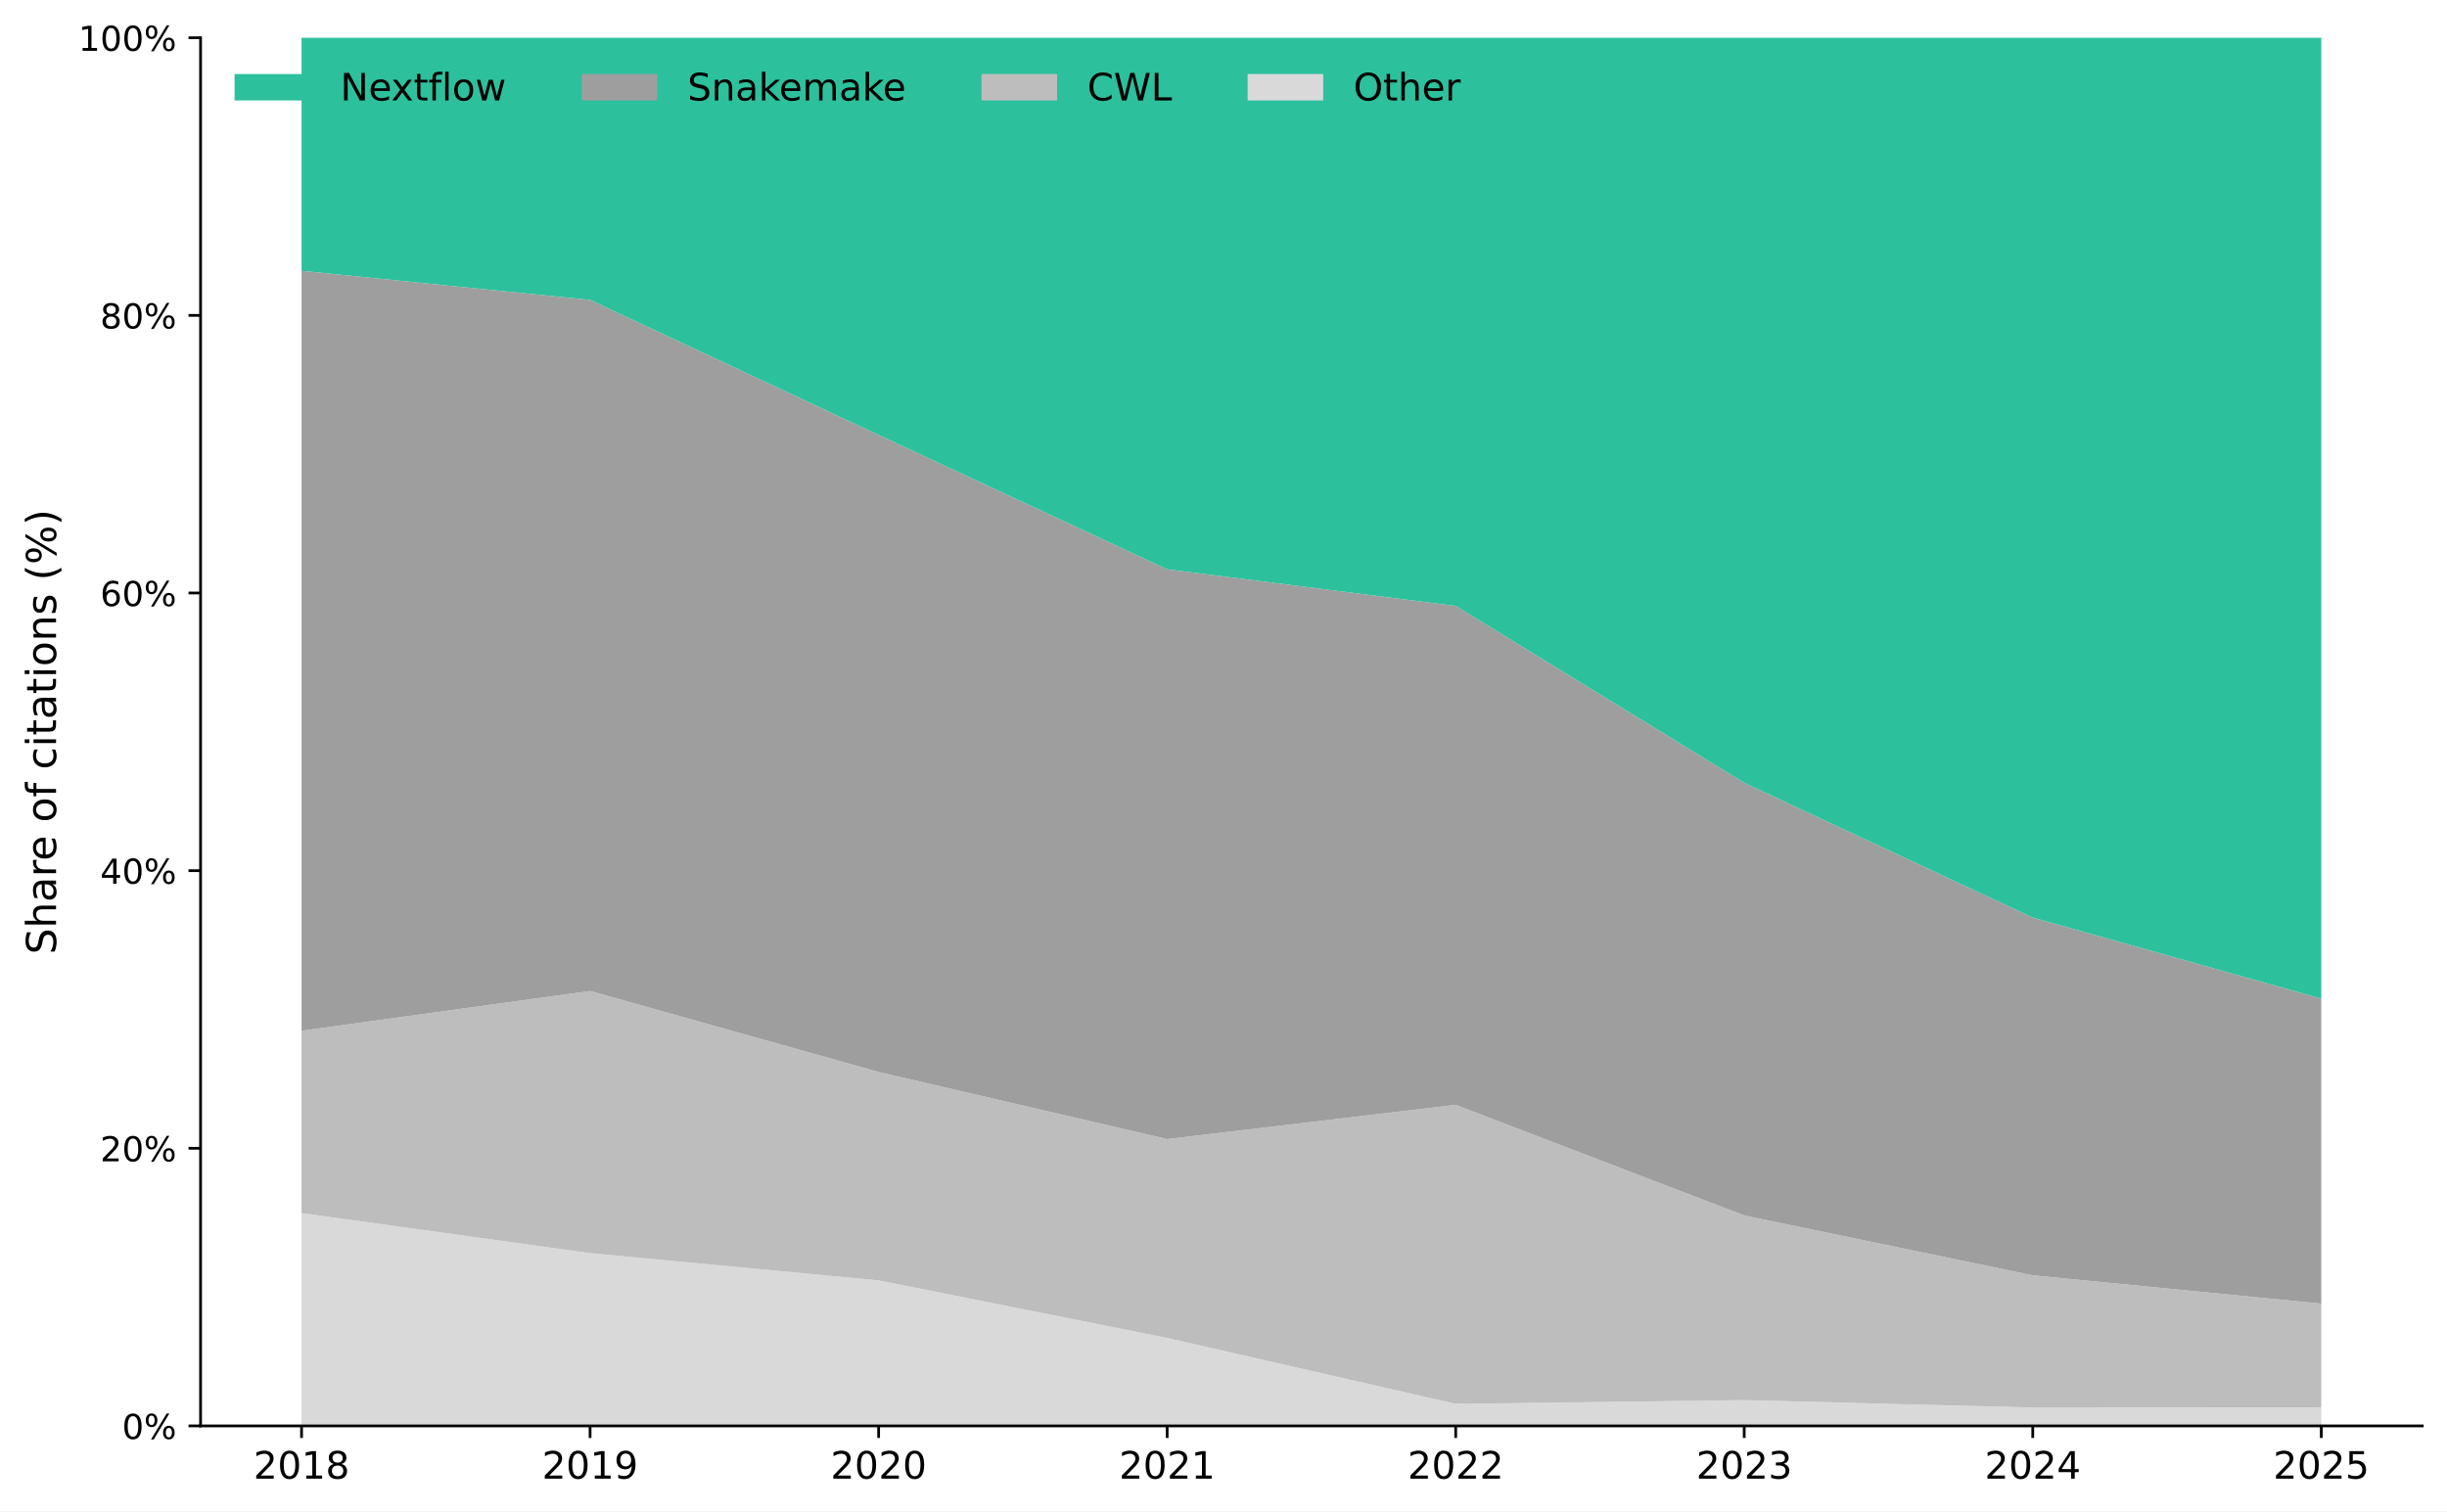
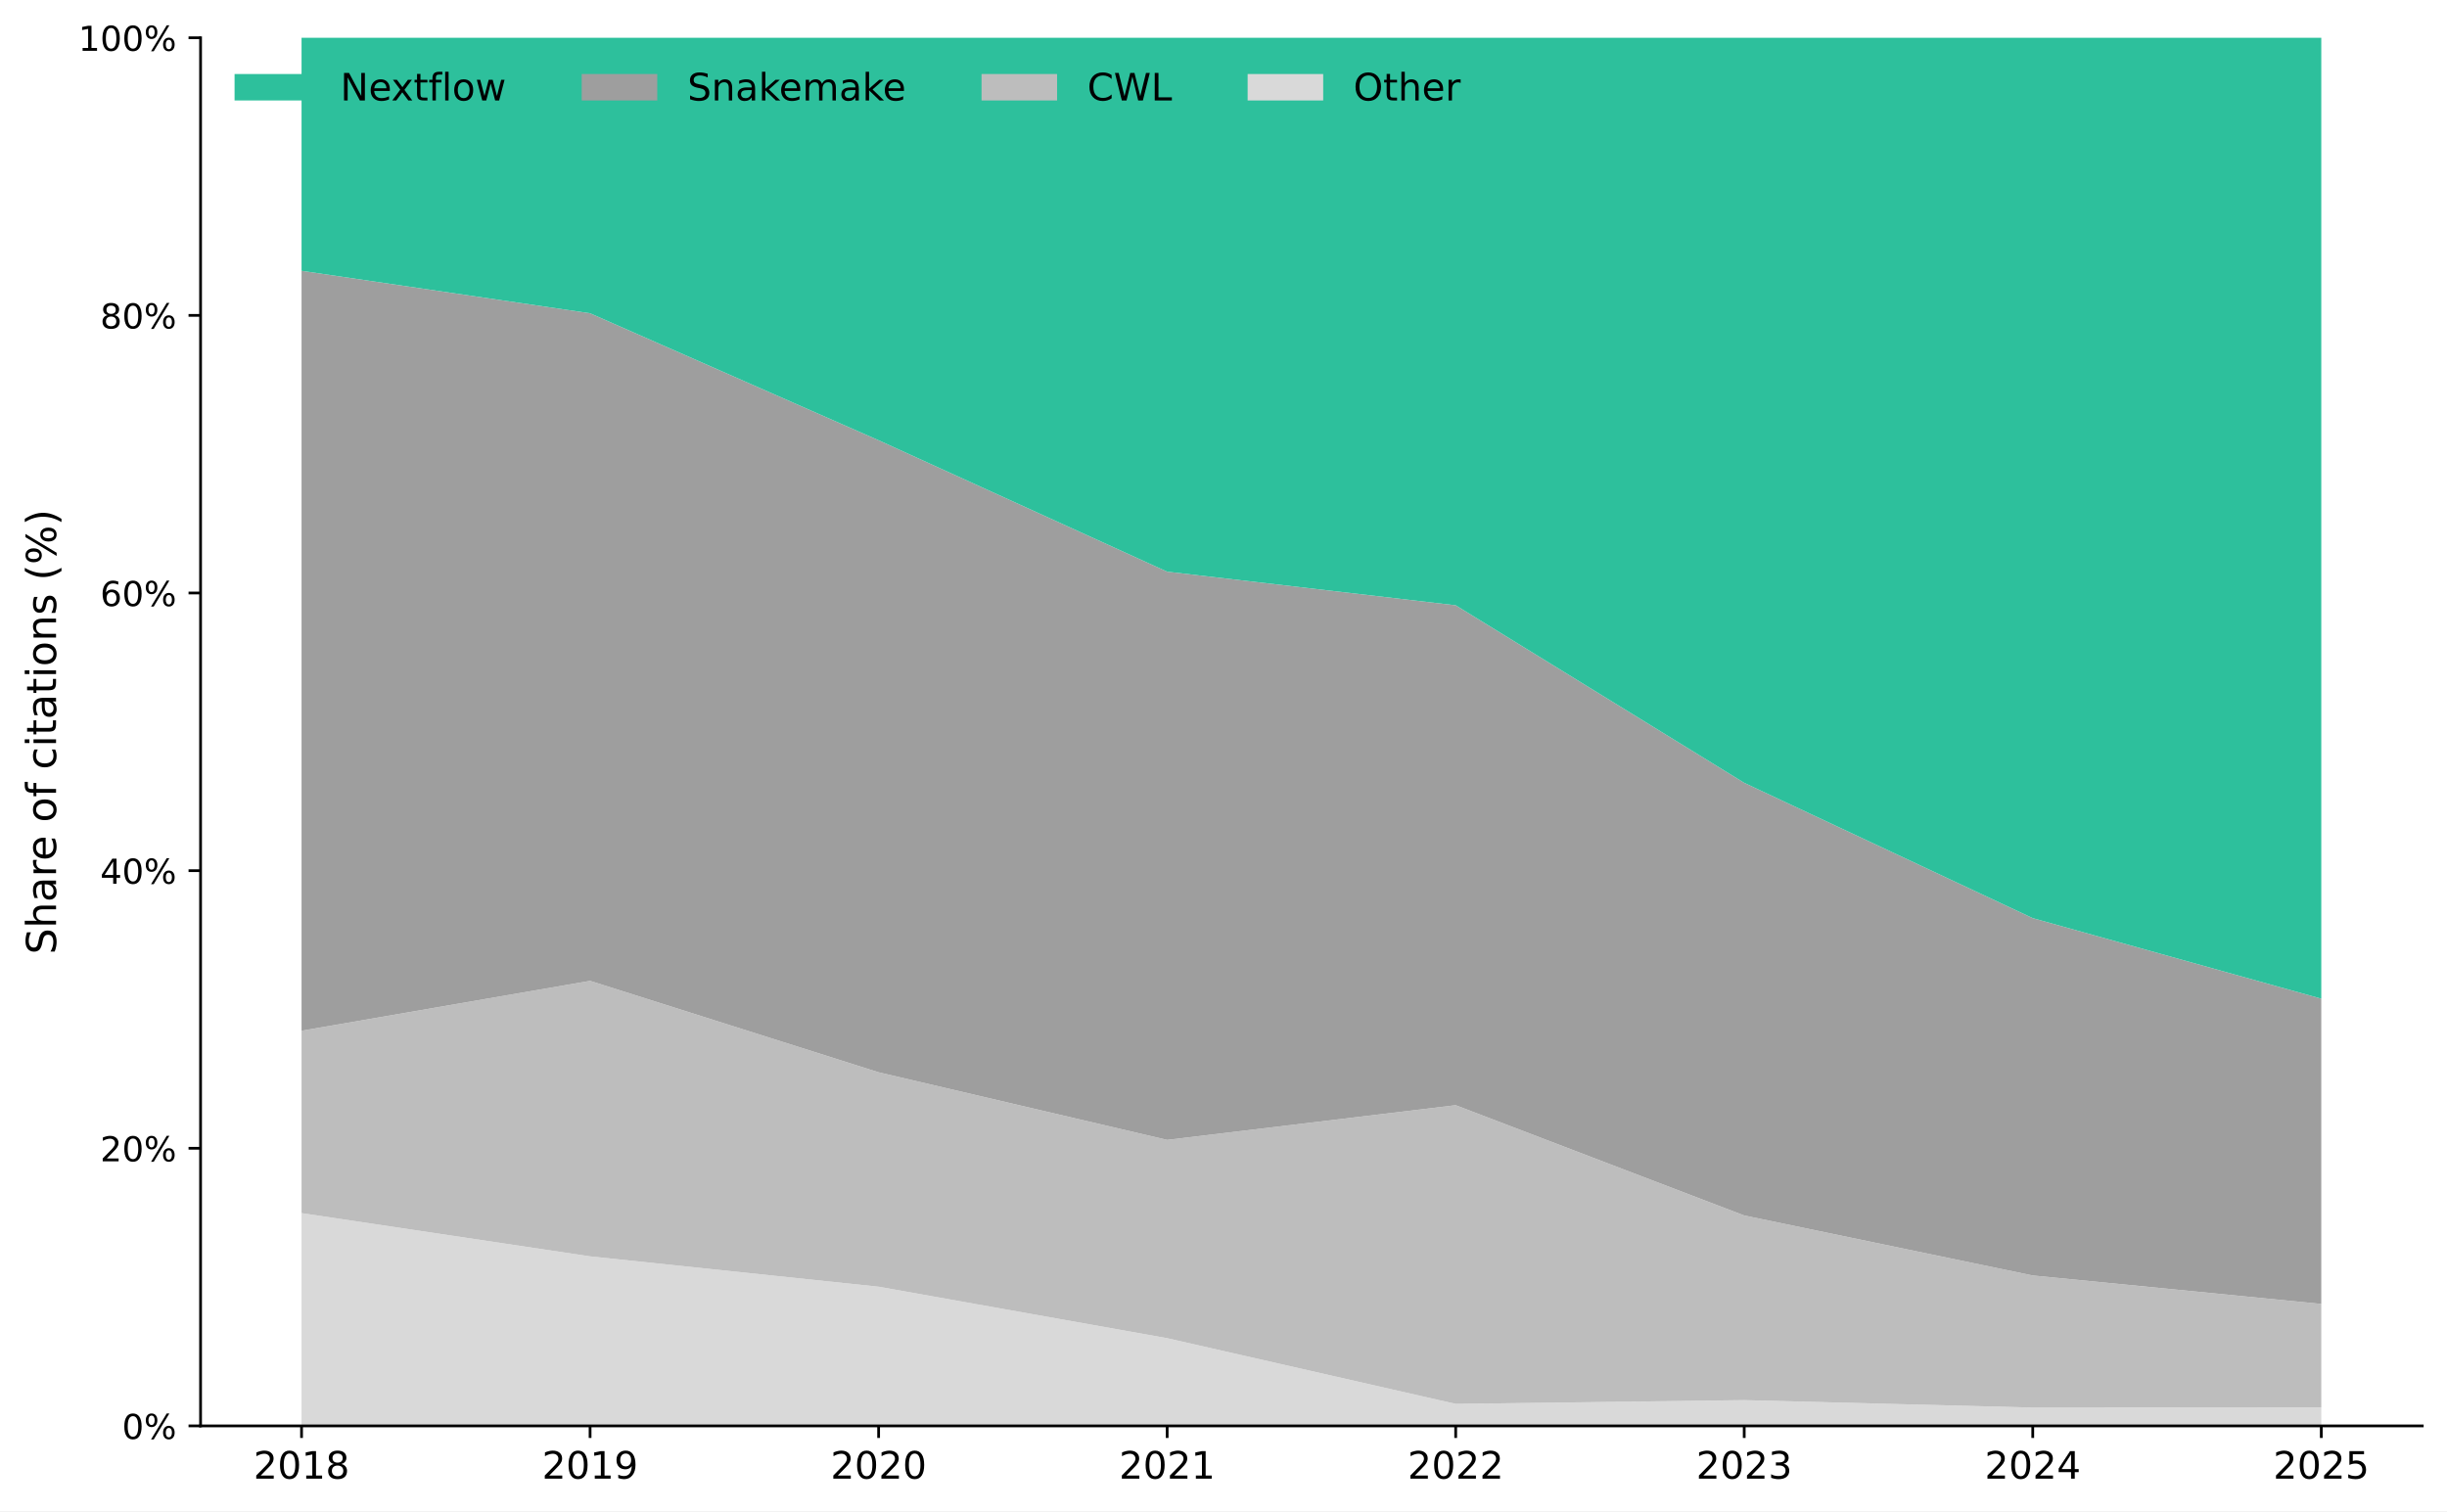
<svg xmlns="http://www.w3.org/2000/svg" xmlns:xlink="http://www.w3.org/1999/xlink" width="712.548pt" height="440.125pt" viewBox="0 0 712.548 440.125" version="1.1">
  <defs>
    <style type="text/css">*{stroke-linejoin: round; stroke-linecap: butt}</style>
  </defs>
  <g id="figure_1">
    <g id="patch_1">
      <path d="M -0 440.125  L 712.548 440.125  L 712.548 0  L -0 0  z " style="fill: #ffffff" />
    </g>
    <g id="axes_1">
      <g id="patch_2">
        <path d="M 58.403 415.279  L 705.348 415.279  L 705.348 10.999  L 58.403 10.999  z " style="fill: #ffffff" />
      </g>
      <g id="FillBetweenPolyCollection_1">
-         <path d="M 87.809 353.309  L 87.809 415.279  L 171.828 415.279  L 255.847 415.279  L 339.866 415.279  L 423.885 415.279  L 507.904 415.279  L 591.922 415.279  L 675.941 415.279  L 675.941 409.884  L 675.941 409.884  L 591.922 409.936  L 507.904 407.775  L 423.885 408.862  L 339.866 389.664  L 255.847 372.904  L 171.828 364.961  L 87.809 353.309  z " clip-path="url(#pd022eeaad9)" style="fill: #d9d9d9" />
+         <path d="M 87.809 353.309  L 87.809 415.279  L 171.828 415.279  L 255.847 415.279  L 339.866 415.279  L 423.885 415.279  L 507.904 415.279  L 591.922 415.279  L 675.941 415.279  L 675.941 409.87  L 675.941 409.87  L 591.922 409.942  L 507.904 407.775  L 423.885 408.869  L 339.866 389.734  L 255.847 374.742  L 171.828 365.902  L 87.809 353.309  z " clip-path="url(#p72405de81a)" style="fill: #d9d9d9" />
      </g>
      <g id="FillBetweenPolyCollection_2">
-         <path d="M 87.809 300.192  L 87.809 353.309  L 171.828 364.961  L 255.847 372.904  L 339.866 389.664  L 423.885 408.862  L 507.904 407.775  L 591.922 409.936  L 675.941 409.884  L 675.941 379.671  L 675.941 379.671  L 591.922 371.423  L 507.904 353.996  L 423.885 321.772  L 339.866 331.75  L 255.847 312.205  L 171.828 288.616  L 87.809 300.192  z " clip-path="url(#pd022eeaad9)" style="fill: #bdbdbd" />
+         <path d="M 87.809 300.192  L 87.809 353.309  L 171.828 365.902  L 255.847 374.742  L 339.866 389.734  L 423.885 408.869  L 507.904 407.775  L 591.922 409.942  L 675.941 409.87  L 675.941 379.756  L 675.941 379.756  L 591.922 371.471  L 507.904 353.996  L 423.885 321.878  L 339.866 331.98  L 255.847 312.292  L 171.828 285.663  L 87.809 300.192  z " clip-path="url(#p72405de81a)" style="fill: #bdbdbd" />
      </g>
      <g id="FillBetweenPolyCollection_3">
-         <path d="M 87.809 78.871  L 87.809 300.192  L 171.828 288.616  L 255.847 312.205  L 339.866 331.75  L 423.885 321.772  L 507.904 353.996  L 591.922 371.423  L 675.941 379.671  L 675.941 290.83  L 675.941 290.83  L 591.922 267.236  L 507.904 227.991  L 423.885 176.47  L 339.866 165.806  L 255.847 126.671  L 171.828 87.344  L 87.809 78.871  z " clip-path="url(#pd022eeaad9)" style="fill: #9e9e9e" />
+         <path d="M 87.809 78.871  L 87.809 300.192  L 171.828 285.663  L 255.847 312.292  L 339.866 331.98  L 423.885 321.878  L 507.904 353.996  L 591.922 371.471  L 675.941 379.756  L 675.941 290.858  L 675.941 290.858  L 591.922 267.399  L 507.904 227.991  L 423.885 176.282  L 339.866 166.492  L 255.847 128.229  L 171.828 91.238  L 87.809 78.871  z " clip-path="url(#p72405de81a)" style="fill: #9e9e9e" />
      </g>
      <g id="FillBetweenPolyCollection_4">
-         <path d="M 87.809 10.999  L 87.809 78.871  L 171.828 87.344  L 255.847 126.671  L 339.866 165.806  L 423.885 176.47  L 507.904 227.991  L 591.922 267.236  L 675.941 290.83  L 675.941 10.999  L 675.941 10.999  L 591.922 10.999  L 507.904 10.999  L 423.885 10.999  L 339.866 10.999  L 255.847 10.999  L 171.828 10.999  L 87.809 10.999  z " clip-path="url(#pd022eeaad9)" style="fill: #2dc09c" />
+         <path d="M 87.809 10.999  L 87.809 78.871  L 171.828 91.238  L 255.847 128.229  L 339.866 166.492  L 423.885 176.282  L 507.904 227.991  L 591.922 267.399  L 675.941 290.858  L 675.941 10.999  L 675.941 10.999  L 591.922 10.999  L 507.904 10.999  L 423.885 10.999  L 339.866 10.999  L 255.847 10.999  L 171.828 10.999  L 87.809 10.999  z " clip-path="url(#p72405de81a)" style="fill: #2dc09c" />
      </g>
      <g id="matplotlib.axis_1">
        <g id="xtick_1">
          <g id="line2d_1">
            <defs>
-               <path id="m0957de2e2f" d="M 0 0  L 0 3.5  " style="stroke: #000000; stroke-width: 0.8" />
-             </defs>
-             <g>
-               <use xlink:href="#m0957de2e2f" x="87.809" y="415.279" style="stroke: #000000; stroke-width: 0.8" />
+               <path id="me6b4091729" d="M 0 0  L 0 3.5  " style="stroke: #000000; stroke-width: 0.8" />
+             </defs>
+             <g>
+               <use xlink:href="#me6b4091729" x="87.809" y="415.279" style="stroke: #000000; stroke-width: 0.8" />
            </g>
          </g>
          <g id="text_1">
            <g transform="translate(73.8119 430.6375) scale(0.11 -0.11)">
              <defs>
                <path id="DejaVuSans-32" d="M 1228 531  L 3431 531  L 3431 0  L 469 0  L 469 531  Q 828 903 1448 1529  Q 2069 2156 2228 2338  Q 2531 2678 2651 2914  Q 2772 3150 2772 3378  Q 2772 3750 2511 3984  Q 2250 4219 1831 4219  Q 1534 4219 1204 4116  Q 875 4013 500 3803  L 500 4441  Q 881 4594 1212 4672  Q 1544 4750 1819 4750  Q 2544 4750 2975 4387  Q 3406 4025 3406 3419  Q 3406 3131 3298 2873  Q 3191 2616 2906 2266  Q 2828 2175 2409 1742  Q 1991 1309 1228 531  z " transform="scale(0.015625)" />
                <path id="DejaVuSans-30" d="M 2034 4250  Q 1547 4250 1301 3770  Q 1056 3291 1056 2328  Q 1056 1369 1301 889  Q 1547 409 2034 409  Q 2525 409 2770 889  Q 3016 1369 3016 2328  Q 3016 3291 2770 3770  Q 2525 4250 2034 4250  z M 2034 4750  Q 2819 4750 3233 4129  Q 3647 3509 3647 2328  Q 3647 1150 3233 529  Q 2819 -91 2034 -91  Q 1250 -91 836 529  Q 422 1150 422 2328  Q 422 3509 836 4129  Q 1250 4750 2034 4750  z " transform="scale(0.015625)" />
                <path id="DejaVuSans-31" d="M 794 531  L 1825 531  L 1825 4091  L 703 3866  L 703 4441  L 1819 4666  L 2450 4666  L 2450 531  L 3481 531  L 3481 0  L 794 0  L 794 531  z " transform="scale(0.015625)" />
                <path id="DejaVuSans-38" d="M 2034 2216  Q 1584 2216 1326 1975  Q 1069 1734 1069 1313  Q 1069 891 1326 650  Q 1584 409 2034 409  Q 2484 409 2743 651  Q 3003 894 3003 1313  Q 3003 1734 2745 1975  Q 2488 2216 2034 2216  z M 1403 2484  Q 997 2584 770 2862  Q 544 3141 544 3541  Q 544 4100 942 4425  Q 1341 4750 2034 4750  Q 2731 4750 3128 4425  Q 3525 4100 3525 3541  Q 3525 3141 3298 2862  Q 3072 2584 2669 2484  Q 3125 2378 3379 2068  Q 3634 1759 3634 1313  Q 3634 634 3220 271  Q 2806 -91 2034 -91  Q 1263 -91 848 271  Q 434 634 434 1313  Q 434 1759 690 2068  Q 947 2378 1403 2484  z M 1172 3481  Q 1172 3119 1398 2916  Q 1625 2713 2034 2713  Q 2441 2713 2670 2916  Q 2900 3119 2900 3481  Q 2900 3844 2670 4047  Q 2441 4250 2034 4250  Q 1625 4250 1398 4047  Q 1172 3844 1172 3481  z " transform="scale(0.015625)" />
              </defs>
              <use xlink:href="#DejaVuSans-32" />
              <use xlink:href="#DejaVuSans-30" transform="translate(63.62305 0)" />
              <use xlink:href="#DejaVuSans-31" transform="translate(127.2461 0)" />
              <use xlink:href="#DejaVuSans-38" transform="translate(190.8691 0)" />
            </g>
          </g>
        </g>
        <g id="xtick_2">
          <g id="line2d_2">
            <g>
-               <use xlink:href="#m0957de2e2f" x="171.828" y="415.279" style="stroke: #000000; stroke-width: 0.8" />
+               <use xlink:href="#me6b4091729" x="171.828" y="415.279" style="stroke: #000000; stroke-width: 0.8" />
            </g>
          </g>
          <g id="text_2">
            <g transform="translate(157.8307 430.6375) scale(0.11 -0.11)">
              <defs>
                <path id="DejaVuSans-39" d="M 703 97  L 703 672  Q 941 559 1184 500  Q 1428 441 1663 441  Q 2288 441 2617 861  Q 2947 1281 2994 2138  Q 2813 1869 2534 1725  Q 2256 1581 1919 1581  Q 1219 1581 811 2004  Q 403 2428 403 3163  Q 403 3881 828 4315  Q 1253 4750 1959 4750  Q 2769 4750 3195 4129  Q 3622 3509 3622 2328  Q 3622 1225 3098 567  Q 2575 -91 1691 -91  Q 1453 -91 1209 -44  Q 966 3 703 97  z M 1959 2075  Q 2384 2075 2632 2365  Q 2881 2656 2881 3163  Q 2881 3666 2632 3958  Q 2384 4250 1959 4250  Q 1534 4250 1286 3958  Q 1038 3666 1038 3163  Q 1038 2656 1286 2365  Q 1534 2075 1959 2075  z " transform="scale(0.015625)" />
              </defs>
              <use xlink:href="#DejaVuSans-32" />
              <use xlink:href="#DejaVuSans-30" transform="translate(63.62305 0)" />
              <use xlink:href="#DejaVuSans-31" transform="translate(127.2461 0)" />
              <use xlink:href="#DejaVuSans-39" transform="translate(190.8691 0)" />
            </g>
          </g>
        </g>
        <g id="xtick_3">
          <g id="line2d_3">
            <g>
-               <use xlink:href="#m0957de2e2f" x="255.847" y="415.279" style="stroke: #000000; stroke-width: 0.8" />
+               <use xlink:href="#me6b4091729" x="255.847" y="415.279" style="stroke: #000000; stroke-width: 0.8" />
            </g>
          </g>
          <g id="text_3">
            <g transform="translate(241.8496 430.6375) scale(0.11 -0.11)">
              <use xlink:href="#DejaVuSans-32" />
              <use xlink:href="#DejaVuSans-30" transform="translate(63.62305 0)" />
              <use xlink:href="#DejaVuSans-32" transform="translate(127.2461 0)" />
              <use xlink:href="#DejaVuSans-30" transform="translate(190.8691 0)" />
            </g>
          </g>
        </g>
        <g id="xtick_4">
          <g id="line2d_4">
            <g>
-               <use xlink:href="#m0957de2e2f" x="339.866" y="415.279" style="stroke: #000000; stroke-width: 0.8" />
+               <use xlink:href="#me6b4091729" x="339.866" y="415.279" style="stroke: #000000; stroke-width: 0.8" />
            </g>
          </g>
          <g id="text_4">
            <g transform="translate(325.8684 430.6375) scale(0.11 -0.11)">
              <use xlink:href="#DejaVuSans-32" />
              <use xlink:href="#DejaVuSans-30" transform="translate(63.62305 0)" />
              <use xlink:href="#DejaVuSans-32" transform="translate(127.2461 0)" />
              <use xlink:href="#DejaVuSans-31" transform="translate(190.8691 0)" />
            </g>
          </g>
        </g>
        <g id="xtick_5">
          <g id="line2d_5">
            <g>
-               <use xlink:href="#m0957de2e2f" x="423.885" y="415.279" style="stroke: #000000; stroke-width: 0.8" />
+               <use xlink:href="#me6b4091729" x="423.885" y="415.279" style="stroke: #000000; stroke-width: 0.8" />
            </g>
          </g>
          <g id="text_5">
            <g transform="translate(409.8872 430.6375) scale(0.11 -0.11)">
              <use xlink:href="#DejaVuSans-32" />
              <use xlink:href="#DejaVuSans-30" transform="translate(63.62305 0)" />
              <use xlink:href="#DejaVuSans-32" transform="translate(127.2461 0)" />
              <use xlink:href="#DejaVuSans-32" transform="translate(190.8691 0)" />
            </g>
          </g>
        </g>
        <g id="xtick_6">
          <g id="line2d_6">
            <g>
-               <use xlink:href="#m0957de2e2f" x="507.904" y="415.279" style="stroke: #000000; stroke-width: 0.8" />
+               <use xlink:href="#me6b4091729" x="507.904" y="415.279" style="stroke: #000000; stroke-width: 0.8" />
            </g>
          </g>
          <g id="text_6">
            <g transform="translate(493.9061 430.6375) scale(0.11 -0.11)">
              <defs>
                <path id="DejaVuSans-33" d="M 2597 2516  Q 3050 2419 3304 2112  Q 3559 1806 3559 1356  Q 3559 666 3084 287  Q 2609 -91 1734 -91  Q 1441 -91 1130 -33  Q 819 25 488 141  L 488 750  Q 750 597 1062 519  Q 1375 441 1716 441  Q 2309 441 2620 675  Q 2931 909 2931 1356  Q 2931 1769 2642 2001  Q 2353 2234 1838 2234  L 1294 2234  L 1294 2753  L 1863 2753  Q 2328 2753 2575 2939  Q 2822 3125 2822 3475  Q 2822 3834 2567 4026  Q 2313 4219 1838 4219  Q 1578 4219 1281 4162  Q 984 4106 628 3988  L 628 4550  Q 988 4650 1302 4700  Q 1616 4750 1894 4750  Q 2613 4750 3031 4423  Q 3450 4097 3450 3541  Q 3450 3153 3228 2886  Q 3006 2619 2597 2516  z " transform="scale(0.015625)" />
              </defs>
              <use xlink:href="#DejaVuSans-32" />
              <use xlink:href="#DejaVuSans-30" transform="translate(63.62305 0)" />
              <use xlink:href="#DejaVuSans-32" transform="translate(127.2461 0)" />
              <use xlink:href="#DejaVuSans-33" transform="translate(190.8691 0)" />
            </g>
          </g>
        </g>
        <g id="xtick_7">
          <g id="line2d_7">
            <g>
-               <use xlink:href="#m0957de2e2f" x="591.922" y="415.279" style="stroke: #000000; stroke-width: 0.8" />
+               <use xlink:href="#me6b4091729" x="591.922" y="415.279" style="stroke: #000000; stroke-width: 0.8" />
            </g>
          </g>
          <g id="text_7">
            <g transform="translate(577.9249 430.6375) scale(0.11 -0.11)">
              <defs>
                <path id="DejaVuSans-34" d="M 2419 4116  L 825 1625  L 2419 1625  L 2419 4116  z M 2253 4666  L 3047 4666  L 3047 1625  L 3713 1625  L 3713 1100  L 3047 1100  L 3047 0  L 2419 0  L 2419 1100  L 313 1100  L 313 1709  L 2253 4666  z " transform="scale(0.015625)" />
              </defs>
              <use xlink:href="#DejaVuSans-32" />
              <use xlink:href="#DejaVuSans-30" transform="translate(63.62305 0)" />
              <use xlink:href="#DejaVuSans-32" transform="translate(127.2461 0)" />
              <use xlink:href="#DejaVuSans-34" transform="translate(190.8691 0)" />
            </g>
          </g>
        </g>
        <g id="xtick_8">
          <g id="line2d_8">
            <g>
-               <use xlink:href="#m0957de2e2f" x="675.941" y="415.279" style="stroke: #000000; stroke-width: 0.8" />
+               <use xlink:href="#me6b4091729" x="675.941" y="415.279" style="stroke: #000000; stroke-width: 0.8" />
            </g>
          </g>
          <g id="text_8">
            <g transform="translate(661.9437 430.6375) scale(0.11 -0.11)">
              <defs>
                <path id="DejaVuSans-35" d="M 691 4666  L 3169 4666  L 3169 4134  L 1269 4134  L 1269 2991  Q 1406 3038 1543 3061  Q 1681 3084 1819 3084  Q 2600 3084 3056 2656  Q 3513 2228 3513 1497  Q 3513 744 3044 326  Q 2575 -91 1722 -91  Q 1428 -91 1123 -41  Q 819 9 494 109  L 494 744  Q 775 591 1075 516  Q 1375 441 1709 441  Q 2250 441 2565 725  Q 2881 1009 2881 1497  Q 2881 1984 2565 2268  Q 2250 2553 1709 2553  Q 1456 2553 1204 2497  Q 953 2441 691 2322  L 691 4666  z " transform="scale(0.015625)" />
              </defs>
              <use xlink:href="#DejaVuSans-32" />
              <use xlink:href="#DejaVuSans-30" transform="translate(63.62305 0)" />
              <use xlink:href="#DejaVuSans-32" transform="translate(127.2461 0)" />
              <use xlink:href="#DejaVuSans-35" transform="translate(190.8691 0)" />
            </g>
          </g>
        </g>
      </g>
      <g id="matplotlib.axis_2">
        <g id="ytick_1">
          <g id="line2d_9">
            <defs>
-               <path id="mf9c3f14f3c" d="M 0 0  L -3.5 0  " style="stroke: #000000; stroke-width: 0.8" />
-             </defs>
-             <g>
-               <use xlink:href="#mf9c3f14f3c" x="58.403" y="415.279" style="stroke: #000000; stroke-width: 0.8" />
+               <path id="mc3966ce09a" d="M 0 0  L -3.5 0  " style="stroke: #000000; stroke-width: 0.8" />
+             </defs>
+             <g>
+               <use xlink:href="#mc3966ce09a" x="58.403" y="415.279" style="stroke: #000000; stroke-width: 0.8" />
            </g>
          </g>
          <g id="text_9">
            <g transform="translate(35.53875 419.0784) scale(0.1 -0.1)">
              <defs>
                <path id="DejaVuSans-25" d="M 4653 2053  Q 4381 2053 4226 1822  Q 4072 1591 4072 1178  Q 4072 772 4226 539  Q 4381 306 4653 306  Q 4919 306 5073 539  Q 5228 772 5228 1178  Q 5228 1588 5073 1820  Q 4919 2053 4653 2053  z M 4653 2450  Q 5147 2450 5437 2106  Q 5728 1763 5728 1178  Q 5728 594 5436 251  Q 5144 -91 4653 -91  Q 4153 -91 3862 251  Q 3572 594 3572 1178  Q 3572 1766 3864 2108  Q 4156 2450 4653 2450  z M 1428 4353  Q 1159 4353 1004 4120  Q 850 3888 850 3481  Q 850 3069 1003 2837  Q 1156 2606 1428 2606  Q 1700 2606 1854 2837  Q 2009 3069 2009 3481  Q 2009 3884 1853 4118  Q 1697 4353 1428 4353  z M 4250 4750  L 4750 4750  L 1831 -91  L 1331 -91  L 4250 4750  z M 1428 4750  Q 1922 4750 2215 4408  Q 2509 4066 2509 3481  Q 2509 2891 2217 2550  Q 1925 2209 1428 2209  Q 931 2209 642 2551  Q 353 2894 353 3481  Q 353 4063 643 4406  Q 934 4750 1428 4750  z " transform="scale(0.015625)" />
              </defs>
              <use xlink:href="#DejaVuSans-30" />
              <use xlink:href="#DejaVuSans-25" transform="translate(63.62305 0)" />
            </g>
          </g>
        </g>
        <g id="ytick_2">
          <g id="line2d_10">
            <g>
-               <use xlink:href="#mf9c3f14f3c" x="58.403" y="334.423" style="stroke: #000000; stroke-width: 0.8" />
+               <use xlink:href="#mc3966ce09a" x="58.403" y="334.423" style="stroke: #000000; stroke-width: 0.8" />
            </g>
          </g>
          <g id="text_10">
            <g transform="translate(29.17625 338.2224) scale(0.1 -0.1)">
              <use xlink:href="#DejaVuSans-32" />
              <use xlink:href="#DejaVuSans-30" transform="translate(63.62305 0)" />
              <use xlink:href="#DejaVuSans-25" transform="translate(127.2461 0)" />
            </g>
          </g>
        </g>
        <g id="ytick_3">
          <g id="line2d_11">
            <g>
-               <use xlink:href="#mf9c3f14f3c" x="58.403" y="253.567" style="stroke: #000000; stroke-width: 0.8" />
+               <use xlink:href="#mc3966ce09a" x="58.403" y="253.567" style="stroke: #000000; stroke-width: 0.8" />
            </g>
          </g>
          <g id="text_11">
            <g transform="translate(29.17625 257.3664) scale(0.1 -0.1)">
              <use xlink:href="#DejaVuSans-34" />
              <use xlink:href="#DejaVuSans-30" transform="translate(63.62305 0)" />
              <use xlink:href="#DejaVuSans-25" transform="translate(127.2461 0)" />
            </g>
          </g>
        </g>
        <g id="ytick_4">
          <g id="line2d_12">
            <g>
-               <use xlink:href="#mf9c3f14f3c" x="58.403" y="172.711" style="stroke: #000000; stroke-width: 0.8" />
+               <use xlink:href="#mc3966ce09a" x="58.403" y="172.711" style="stroke: #000000; stroke-width: 0.8" />
            </g>
          </g>
          <g id="text_12">
            <g transform="translate(29.17625 176.5104) scale(0.1 -0.1)">
              <defs>
                <path id="DejaVuSans-36" d="M 2113 2584  Q 1688 2584 1439 2293  Q 1191 2003 1191 1497  Q 1191 994 1439 701  Q 1688 409 2113 409  Q 2538 409 2786 701  Q 3034 994 3034 1497  Q 3034 2003 2786 2293  Q 2538 2584 2113 2584  z M 3366 4563  L 3366 3988  Q 3128 4100 2886 4159  Q 2644 4219 2406 4219  Q 1781 4219 1451 3797  Q 1122 3375 1075 2522  Q 1259 2794 1537 2939  Q 1816 3084 2150 3084  Q 2853 3084 3261 2657  Q 3669 2231 3669 1497  Q 3669 778 3244 343  Q 2819 -91 2113 -91  Q 1303 -91 875 529  Q 447 1150 447 2328  Q 447 3434 972 4092  Q 1497 4750 2381 4750  Q 2619 4750 2861 4703  Q 3103 4656 3366 4563  z " transform="scale(0.015625)" />
              </defs>
              <use xlink:href="#DejaVuSans-36" />
              <use xlink:href="#DejaVuSans-30" transform="translate(63.62305 0)" />
              <use xlink:href="#DejaVuSans-25" transform="translate(127.2461 0)" />
            </g>
          </g>
        </g>
        <g id="ytick_5">
          <g id="line2d_13">
            <g>
-               <use xlink:href="#mf9c3f14f3c" x="58.403" y="91.855" style="stroke: #000000; stroke-width: 0.8" />
+               <use xlink:href="#mc3966ce09a" x="58.403" y="91.855" style="stroke: #000000; stroke-width: 0.8" />
            </g>
          </g>
          <g id="text_13">
            <g transform="translate(29.17625 95.65444) scale(0.1 -0.1)">
              <use xlink:href="#DejaVuSans-38" />
              <use xlink:href="#DejaVuSans-30" transform="translate(63.62305 0)" />
              <use xlink:href="#DejaVuSans-25" transform="translate(127.2461 0)" />
            </g>
          </g>
        </g>
        <g id="ytick_6">
          <g id="line2d_14">
            <g>
-               <use xlink:href="#mf9c3f14f3c" x="58.403" y="10.999" style="stroke: #000000; stroke-width: 0.8" />
+               <use xlink:href="#mc3966ce09a" x="58.403" y="10.999" style="stroke: #000000; stroke-width: 0.8" />
            </g>
          </g>
          <g id="text_14">
            <g transform="translate(22.81375 14.79844) scale(0.1 -0.1)">
              <use xlink:href="#DejaVuSans-31" />
              <use xlink:href="#DejaVuSans-30" transform="translate(63.62305 0)" />
              <use xlink:href="#DejaVuSans-30" transform="translate(127.2461 0)" />
              <use xlink:href="#DejaVuSans-25" transform="translate(190.8691 0)" />
            </g>
          </g>
        </g>
        <g id="text_15">
          <g transform="translate(16.31812 277.9514) rotate(-90) scale(0.12 -0.12)">
            <defs>
              <path id="DejaVuSans-53" d="M 3425 4513  L 3425 3897  Q 3066 4069 2747 4153  Q 2428 4238 2131 4238  Q 1616 4238 1336 4038  Q 1056 3838 1056 3469  Q 1056 3159 1242 3001  Q 1428 2844 1947 2747  L 2328 2669  Q 3034 2534 3370 2195  Q 3706 1856 3706 1288  Q 3706 609 3251 259  Q 2797 -91 1919 -91  Q 1588 -91 1214 -16  Q 841 59 441 206  L 441 856  Q 825 641 1194 531  Q 1563 422 1919 422  Q 2459 422 2753 634  Q 3047 847 3047 1241  Q 3047 1584 2836 1778  Q 2625 1972 2144 2069  L 1759 2144  Q 1053 2284 737 2584  Q 422 2884 422 3419  Q 422 4038 858 4394  Q 1294 4750 2059 4750  Q 2388 4750 2728 4690  Q 3069 4631 3425 4513  z " transform="scale(0.015625)" />
              <path id="DejaVuSans-68" d="M 3513 2113  L 3513 0  L 2938 0  L 2938 2094  Q 2938 2591 2744 2837  Q 2550 3084 2163 3084  Q 1697 3084 1428 2787  Q 1159 2491 1159 1978  L 1159 0  L 581 0  L 581 4863  L 1159 4863  L 1159 2956  Q 1366 3272 1645 3428  Q 1925 3584 2291 3584  Q 2894 3584 3203 3211  Q 3513 2838 3513 2113  z " transform="scale(0.015625)" />
              <path id="DejaVuSans-61" d="M 2194 1759  Q 1497 1759 1228 1600  Q 959 1441 959 1056  Q 959 750 1161 570  Q 1363 391 1709 391  Q 2188 391 2477 730  Q 2766 1069 2766 1631  L 2766 1759  L 2194 1759  z M 3341 1997  L 3341 0  L 2766 0  L 2766 531  Q 2569 213 2275 61  Q 1981 -91 1556 -91  Q 1019 -91 701 211  Q 384 513 384 1019  Q 384 1609 779 1909  Q 1175 2209 1959 2209  L 2766 2209  L 2766 2266  Q 2766 2663 2505 2880  Q 2244 3097 1772 3097  Q 1472 3097 1187 3025  Q 903 2953 641 2809  L 641 3341  Q 956 3463 1253 3523  Q 1550 3584 1831 3584  Q 2591 3584 2966 3190  Q 3341 2797 3341 1997  z " transform="scale(0.015625)" />
              <path id="DejaVuSans-72" d="M 2631 2963  Q 2534 3019 2420 3045  Q 2306 3072 2169 3072  Q 1681 3072 1420 2755  Q 1159 2438 1159 1844  L 1159 0  L 581 0  L 581 3500  L 1159 3500  L 1159 2956  Q 1341 3275 1631 3429  Q 1922 3584 2338 3584  Q 2397 3584 2469 3576  Q 2541 3569 2628 3553  L 2631 2963  z " transform="scale(0.015625)" />
              <path id="DejaVuSans-65" d="M 3597 1894  L 3597 1613  L 953 1613  Q 991 1019 1311 708  Q 1631 397 2203 397  Q 2534 397 2845 478  Q 3156 559 3463 722  L 3463 178  Q 3153 47 2828 -22  Q 2503 -91 2169 -91  Q 1331 -91 842 396  Q 353 884 353 1716  Q 353 2575 817 3079  Q 1281 3584 2069 3584  Q 2775 3584 3186 3129  Q 3597 2675 3597 1894  z M 3022 2063  Q 3016 2534 2758 2815  Q 2500 3097 2075 3097  Q 1594 3097 1305 2825  Q 1016 2553 972 2059  L 3022 2063  z " transform="scale(0.015625)" />
              <path id="DejaVuSans-20" transform="scale(0.015625)" />
              <path id="DejaVuSans-6f" d="M 1959 3097  Q 1497 3097 1228 2736  Q 959 2375 959 1747  Q 959 1119 1226 758  Q 1494 397 1959 397  Q 2419 397 2687 759  Q 2956 1122 2956 1747  Q 2956 2369 2687 2733  Q 2419 3097 1959 3097  z M 1959 3584  Q 2709 3584 3137 3096  Q 3566 2609 3566 1747  Q 3566 888 3137 398  Q 2709 -91 1959 -91  Q 1206 -91 779 398  Q 353 888 353 1747  Q 353 2609 779 3096  Q 1206 3584 1959 3584  z " transform="scale(0.015625)" />
              <path id="DejaVuSans-66" d="M 2375 4863  L 2375 4384  L 1825 4384  Q 1516 4384 1395 4259  Q 1275 4134 1275 3809  L 1275 3500  L 2222 3500  L 2222 3053  L 1275 3053  L 1275 0  L 697 0  L 697 3053  L 147 3053  L 147 3500  L 697 3500  L 697 3744  Q 697 4328 969 4595  Q 1241 4863 1831 4863  L 2375 4863  z " transform="scale(0.015625)" />
              <path id="DejaVuSans-63" d="M 3122 3366  L 3122 2828  Q 2878 2963 2633 3030  Q 2388 3097 2138 3097  Q 1578 3097 1268 2742  Q 959 2388 959 1747  Q 959 1106 1268 751  Q 1578 397 2138 397  Q 2388 397 2633 464  Q 2878 531 3122 666  L 3122 134  Q 2881 22 2623 -34  Q 2366 -91 2075 -91  Q 1284 -91 818 406  Q 353 903 353 1747  Q 353 2603 823 3093  Q 1294 3584 2113 3584  Q 2378 3584 2631 3529  Q 2884 3475 3122 3366  z " transform="scale(0.015625)" />
              <path id="DejaVuSans-69" d="M 603 3500  L 1178 3500  L 1178 0  L 603 0  L 603 3500  z M 603 4863  L 1178 4863  L 1178 4134  L 603 4134  L 603 4863  z " transform="scale(0.015625)" />
              <path id="DejaVuSans-74" d="M 1172 4494  L 1172 3500  L 2356 3500  L 2356 3053  L 1172 3053  L 1172 1153  Q 1172 725 1289 603  Q 1406 481 1766 481  L 2356 481  L 2356 0  L 1766 0  Q 1100 0 847 248  Q 594 497 594 1153  L 594 3053  L 172 3053  L 172 3500  L 594 3500  L 594 4494  L 1172 4494  z " transform="scale(0.015625)" />
              <path id="DejaVuSans-6e" d="M 3513 2113  L 3513 0  L 2938 0  L 2938 2094  Q 2938 2591 2744 2837  Q 2550 3084 2163 3084  Q 1697 3084 1428 2787  Q 1159 2491 1159 1978  L 1159 0  L 581 0  L 581 3500  L 1159 3500  L 1159 2956  Q 1366 3272 1645 3428  Q 1925 3584 2291 3584  Q 2894 3584 3203 3211  Q 3513 2838 3513 2113  z " transform="scale(0.015625)" />
              <path id="DejaVuSans-73" d="M 2834 3397  L 2834 2853  Q 2591 2978 2328 3040  Q 2066 3103 1784 3103  Q 1356 3103 1142 2972  Q 928 2841 928 2578  Q 928 2378 1081 2264  Q 1234 2150 1697 2047  L 1894 2003  Q 2506 1872 2764 1633  Q 3022 1394 3022 966  Q 3022 478 2636 193  Q 2250 -91 1575 -91  Q 1294 -91 989 -36  Q 684 19 347 128  L 347 722  Q 666 556 975 473  Q 1284 391 1588 391  Q 1994 391 2212 530  Q 2431 669 2431 922  Q 2431 1156 2273 1281  Q 2116 1406 1581 1522  L 1381 1569  Q 847 1681 609 1914  Q 372 2147 372 2553  Q 372 3047 722 3315  Q 1072 3584 1716 3584  Q 2034 3584 2315 3537  Q 2597 3491 2834 3397  z " transform="scale(0.015625)" />
              <path id="DejaVuSans-28" d="M 1984 4856  Q 1566 4138 1362 3434  Q 1159 2731 1159 2009  Q 1159 1288 1364 580  Q 1569 -128 1984 -844  L 1484 -844  Q 1016 -109 783 600  Q 550 1309 550 2009  Q 550 2706 781 3412  Q 1013 4119 1484 4856  L 1984 4856  z " transform="scale(0.015625)" />
              <path id="DejaVuSans-29" d="M 513 4856  L 1013 4856  Q 1481 4119 1714 3412  Q 1947 2706 1947 2009  Q 1947 1309 1714 600  Q 1481 -109 1013 -844  L 513 -844  Q 928 -128 1133 580  Q 1338 1288 1338 2009  Q 1338 2731 1133 3434  Q 928 4138 513 4856  z " transform="scale(0.015625)" />
            </defs>
            <use xlink:href="#DejaVuSans-53" />
            <use xlink:href="#DejaVuSans-68" transform="translate(63.47656 0)" />
            <use xlink:href="#DejaVuSans-61" transform="translate(126.8555 0)" />
            <use xlink:href="#DejaVuSans-72" transform="translate(188.1348 0)" />
            <use xlink:href="#DejaVuSans-65" transform="translate(226.998 0)" />
            <use xlink:href="#DejaVuSans-20" transform="translate(288.5215 0)" />
            <use xlink:href="#DejaVuSans-6f" transform="translate(320.3086 0)" />
            <use xlink:href="#DejaVuSans-66" transform="translate(381.4902 0)" />
            <use xlink:href="#DejaVuSans-20" transform="translate(416.6953 0)" />
            <use xlink:href="#DejaVuSans-63" transform="translate(448.4824 0)" />
            <use xlink:href="#DejaVuSans-69" transform="translate(503.4629 0)" />
            <use xlink:href="#DejaVuSans-74" transform="translate(531.2461 0)" />
            <use xlink:href="#DejaVuSans-61" transform="translate(570.4551 0)" />
            <use xlink:href="#DejaVuSans-74" transform="translate(631.7344 0)" />
            <use xlink:href="#DejaVuSans-69" transform="translate(670.9434 0)" />
            <use xlink:href="#DejaVuSans-6f" transform="translate(698.7266 0)" />
            <use xlink:href="#DejaVuSans-6e" transform="translate(759.9082 0)" />
            <use xlink:href="#DejaVuSans-73" transform="translate(823.2871 0)" />
            <use xlink:href="#DejaVuSans-20" transform="translate(875.3867 0)" />
            <use xlink:href="#DejaVuSans-28" transform="translate(907.1738 0)" />
            <use xlink:href="#DejaVuSans-25" transform="translate(946.1875 0)" />
            <use xlink:href="#DejaVuSans-29" transform="translate(1041.207 0)" />
          </g>
        </g>
      </g>
      <g id="patch_3">
        <path d="M 58.403 415.279  L 58.403 10.999  " style="fill: none; stroke: #000000; stroke-width: 0.8; stroke-linejoin: miter; stroke-linecap: square" />
      </g>
      <g id="patch_4">
        <path d="M 58.403 415.279  L 705.348 415.279  " style="fill: none; stroke: #000000; stroke-width: 0.8; stroke-linejoin: miter; stroke-linecap: square" />
      </g>
      <g id="legend_1">
        <g id="patch_5">
          <path d="M 68.303 29.258  L 90.303 29.258  L 90.303 21.558  L 68.303 21.558  z " style="fill: #2dc09c" />
        </g>
        <g id="text_16">
          <g transform="translate(99.10281 29.2575) scale(0.11 -0.11)">
            <defs>
              <path id="DejaVuSans-4e" d="M 628 4666  L 1478 4666  L 3547 763  L 3547 4666  L 4159 4666  L 4159 0  L 3309 0  L 1241 3903  L 1241 0  L 628 0  L 628 4666  z " transform="scale(0.015625)" />
              <path id="DejaVuSans-78" d="M 3513 3500  L 2247 1797  L 3578 0  L 2900 0  L 1881 1375  L 863 0  L 184 0  L 1544 1831  L 300 3500  L 978 3500  L 1906 2253  L 2834 3500  L 3513 3500  z " transform="scale(0.015625)" />
              <path id="DejaVuSans-6c" d="M 603 4863  L 1178 4863  L 1178 0  L 603 0  L 603 4863  z " transform="scale(0.015625)" />
              <path id="DejaVuSans-77" d="M 269 3500  L 844 3500  L 1563 769  L 2278 3500  L 2956 3500  L 3675 769  L 4391 3500  L 4966 3500  L 4050 0  L 3372 0  L 2619 2869  L 1863 0  L 1184 0  L 269 3500  z " transform="scale(0.015625)" />
            </defs>
            <use xlink:href="#DejaVuSans-4e" />
            <use xlink:href="#DejaVuSans-65" transform="translate(74.80469 0)" />
            <use xlink:href="#DejaVuSans-78" transform="translate(134.5781 0)" />
            <use xlink:href="#DejaVuSans-74" transform="translate(193.7578 0)" />
            <use xlink:href="#DejaVuSans-66" transform="translate(232.9668 0)" />
            <use xlink:href="#DejaVuSans-6c" transform="translate(268.1719 0)" />
            <use xlink:href="#DejaVuSans-6f" transform="translate(295.9551 0)" />
            <use xlink:href="#DejaVuSans-77" transform="translate(357.1367 0)" />
          </g>
        </g>
        <g id="patch_6">
          <path d="M 169.386 29.258  L 191.386 29.258  L 191.386 21.558  L 169.386 21.558  z " style="fill: #9e9e9e" />
        </g>
        <g id="text_17">
          <g transform="translate(200.1859 29.2575) scale(0.11 -0.11)">
            <defs>
              <path id="DejaVuSans-6b" d="M 581 4863  L 1159 4863  L 1159 1991  L 2875 3500  L 3609 3500  L 1753 1863  L 3688 0  L 2938 0  L 1159 1709  L 1159 0  L 581 0  L 581 4863  z " transform="scale(0.015625)" />
              <path id="DejaVuSans-6d" d="M 3328 2828  Q 3544 3216 3844 3400  Q 4144 3584 4550 3584  Q 5097 3584 5394 3201  Q 5691 2819 5691 2113  L 5691 0  L 5113 0  L 5113 2094  Q 5113 2597 4934 2840  Q 4756 3084 4391 3084  Q 3944 3084 3684 2787  Q 3425 2491 3425 1978  L 3425 0  L 2847 0  L 2847 2094  Q 2847 2600 2669 2842  Q 2491 3084 2119 3084  Q 1678 3084 1418 2786  Q 1159 2488 1159 1978  L 1159 0  L 581 0  L 581 3500  L 1159 3500  L 1159 2956  Q 1356 3278 1631 3431  Q 1906 3584 2284 3584  Q 2666 3584 2933 3390  Q 3200 3197 3328 2828  z " transform="scale(0.015625)" />
            </defs>
            <use xlink:href="#DejaVuSans-53" />
            <use xlink:href="#DejaVuSans-6e" transform="translate(63.47656 0)" />
            <use xlink:href="#DejaVuSans-61" transform="translate(126.8555 0)" />
            <use xlink:href="#DejaVuSans-6b" transform="translate(188.1348 0)" />
            <use xlink:href="#DejaVuSans-65" transform="translate(242.4199 0)" />
            <use xlink:href="#DejaVuSans-6d" transform="translate(303.9434 0)" />
            <use xlink:href="#DejaVuSans-61" transform="translate(401.3555 0)" />
            <use xlink:href="#DejaVuSans-6b" transform="translate(462.6348 0)" />
            <use xlink:href="#DejaVuSans-65" transform="translate(516.9199 0)" />
          </g>
        </g>
        <g id="patch_7">
          <path d="M 285.816 29.258  L 307.816 29.258  L 307.816 21.558  L 285.816 21.558  z " style="fill: #bdbdbd" />
        </g>
        <g id="text_18">
          <g transform="translate(316.6158 29.2575) scale(0.11 -0.11)">
            <defs>
              <path id="DejaVuSans-43" d="M 4122 4306  L 4122 3641  Q 3803 3938 3442 4084  Q 3081 4231 2675 4231  Q 1875 4231 1450 3742  Q 1025 3253 1025 2328  Q 1025 1406 1450 917  Q 1875 428 2675 428  Q 3081 428 3442 575  Q 3803 722 4122 1019  L 4122 359  Q 3791 134 3420 21  Q 3050 -91 2638 -91  Q 1578 -91 968 557  Q 359 1206 359 2328  Q 359 3453 968 4101  Q 1578 4750 2638 4750  Q 3056 4750 3426 4639  Q 3797 4528 4122 4306  z " transform="scale(0.015625)" />
              <path id="DejaVuSans-57" d="M 213 4666  L 850 4666  L 1831 722  L 2809 4666  L 3519 4666  L 4500 722  L 5478 4666  L 6119 4666  L 4947 0  L 4153 0  L 3169 4050  L 2175 0  L 1381 0  L 213 4666  z " transform="scale(0.015625)" />
              <path id="DejaVuSans-4c" d="M 628 4666  L 1259 4666  L 1259 531  L 3531 531  L 3531 0  L 628 0  L 628 4666  z " transform="scale(0.015625)" />
            </defs>
            <use xlink:href="#DejaVuSans-43" />
            <use xlink:href="#DejaVuSans-57" transform="translate(69.82422 0)" />
            <use xlink:href="#DejaVuSans-4c" transform="translate(168.7012 0)" />
          </g>
        </g>
        <g id="patch_8">
          <path d="M 363.302 29.258  L 385.302 29.258  L 385.302 21.558  L 363.302 21.558  z " style="fill: #d9d9d9" />
        </g>
        <g id="text_19">
          <g transform="translate(394.1022 29.2575) scale(0.11 -0.11)">
            <defs>
              <path id="DejaVuSans-4f" d="M 2522 4238  Q 1834 4238 1429 3725  Q 1025 3213 1025 2328  Q 1025 1447 1429 934  Q 1834 422 2522 422  Q 3209 422 3611 934  Q 4013 1447 4013 2328  Q 4013 3213 3611 3725  Q 3209 4238 2522 4238  z M 2522 4750  Q 3503 4750 4090 4092  Q 4678 3434 4678 2328  Q 4678 1225 4090 567  Q 3503 -91 2522 -91  Q 1538 -91 948 565  Q 359 1222 359 2328  Q 359 3434 948 4092  Q 1538 4750 2522 4750  z " transform="scale(0.015625)" />
            </defs>
            <use xlink:href="#DejaVuSans-4f" />
            <use xlink:href="#DejaVuSans-74" transform="translate(78.71094 0)" />
            <use xlink:href="#DejaVuSans-68" transform="translate(117.9199 0)" />
            <use xlink:href="#DejaVuSans-65" transform="translate(181.2988 0)" />
            <use xlink:href="#DejaVuSans-72" transform="translate(242.8223 0)" />
          </g>
        </g>
      </g>
    </g>
  </g>
  <defs>
-     <clipPath id="pd022eeaad9">
+     <clipPath id="p72405de81a">
      <rect x="58.403" y="10.999" width="646.945" height="404.28" />
    </clipPath>
  </defs>
</svg>
